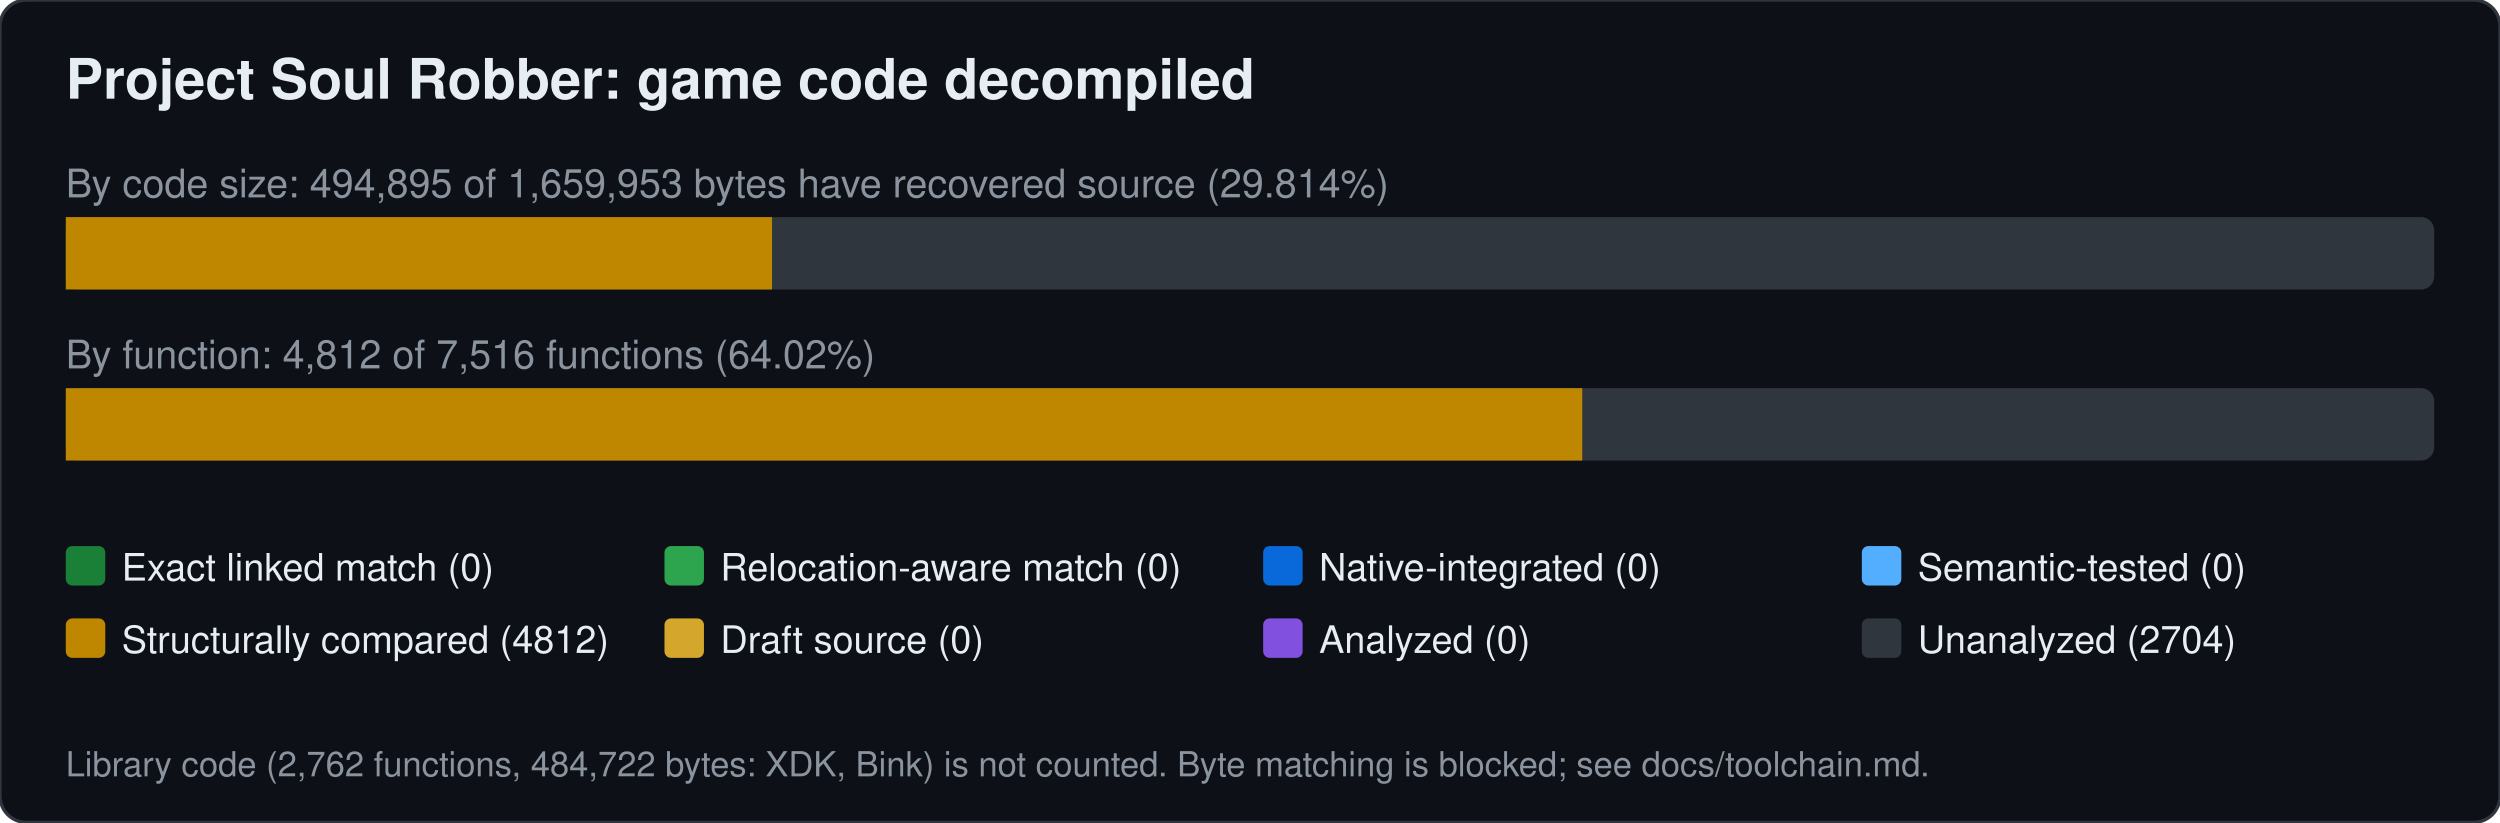
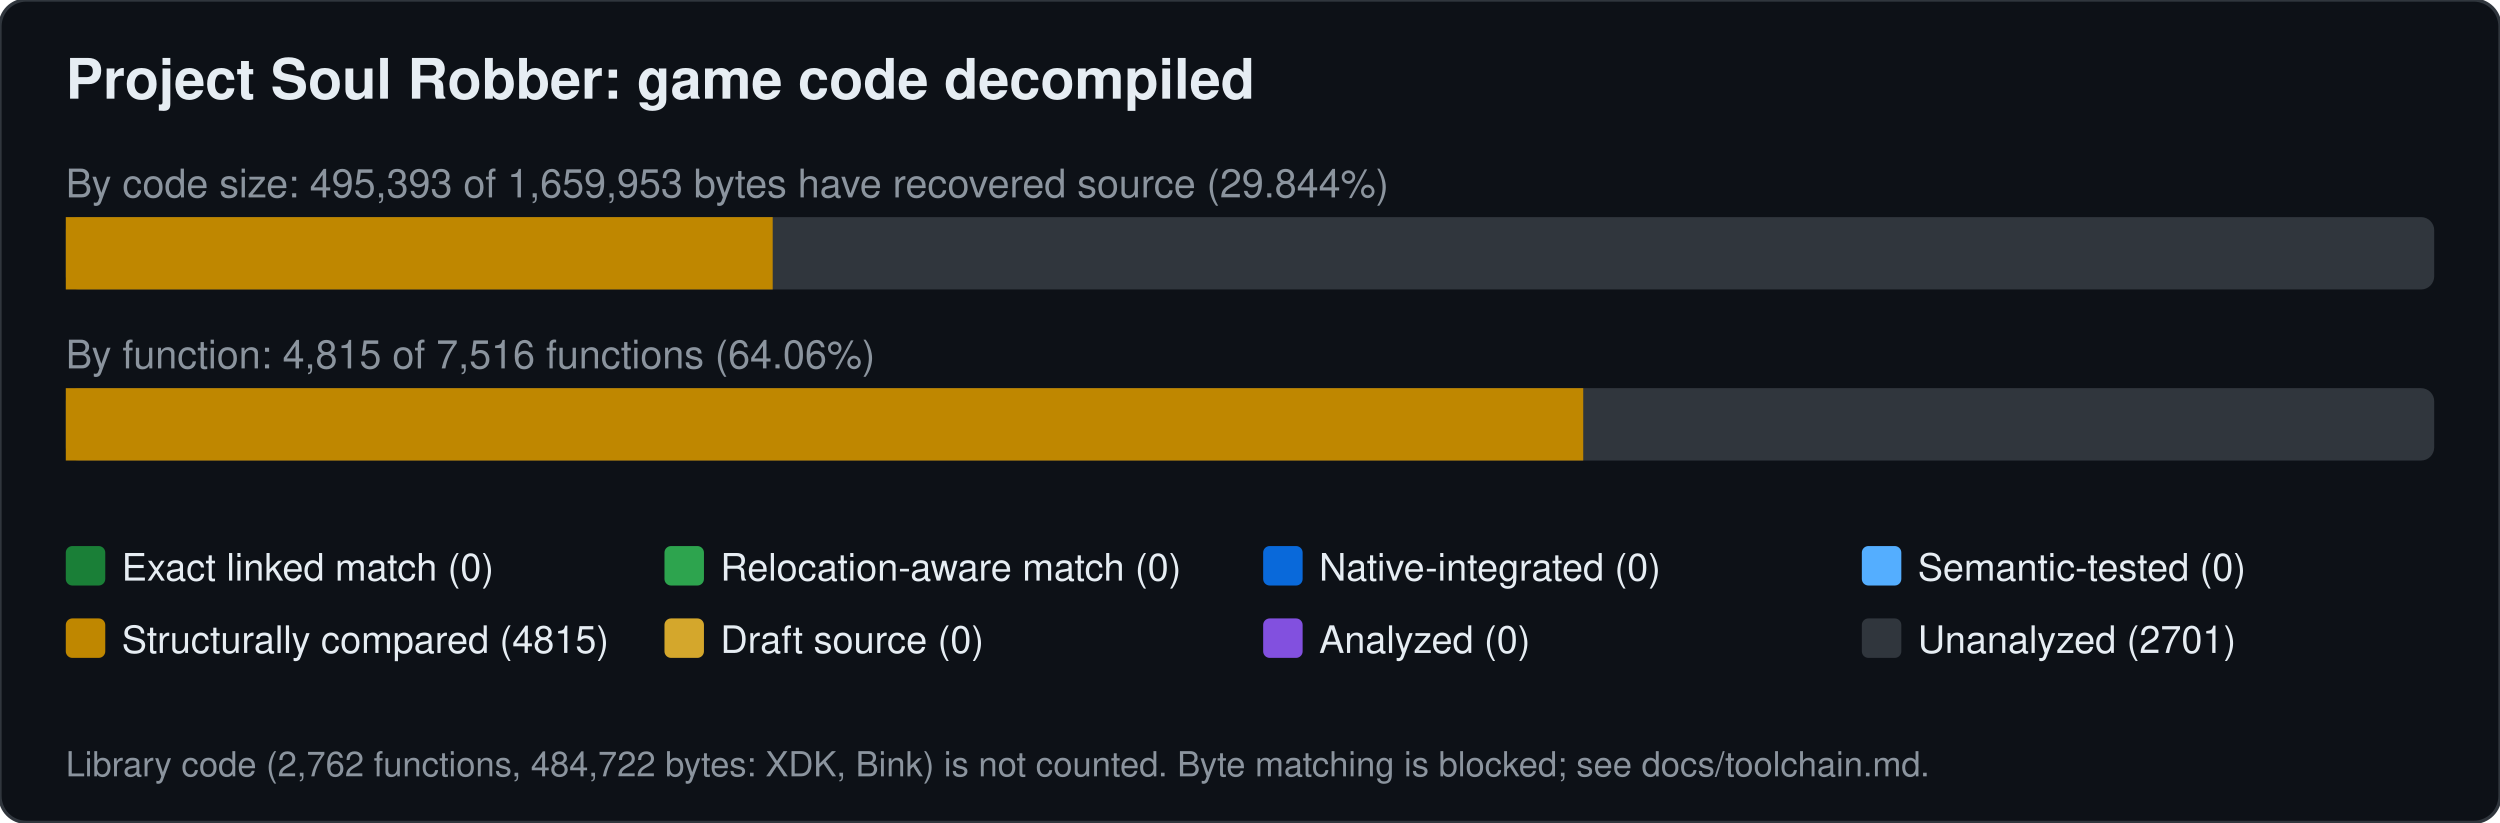
<svg xmlns="http://www.w3.org/2000/svg" width="760" height="250" viewBox="0 0 760 250" font-family="Segoe UI,Helvetica,Arial,sans-serif">
  <rect width="760" height="250" rx="8" fill="#0d1117" stroke="#30363d" />
  <text x="20" y="30" font-size="17" font-weight="600" fill="#e6edf3">Project Soul Robber: game code decompiled</text>
-   <text x="20" y="60" font-size="12" fill="#8b949e">By code size: 494,895 of 1,659,953 bytes have recovered source (29.814%)</text>
+   <text x="20" y="60" font-size="12" fill="#8b949e">By code size: 495,393 of 1,659,953 bytes have recovered source (29.844%)</text>
  <rect x="20" y="66" width="720" height="22" rx="4" fill="#30363d" />
-   <rect x="20.0" y="66" width="214.7" height="22" fill="#bf8700" />
-   <text x="20" y="112" font-size="12" fill="#8b949e">By function: 4,812 of 7,516 functions (64.02%)</text>
+   <rect x="20.0" y="66" width="214.9" height="22" fill="#bf8700" />
+   <text x="20" y="112" font-size="12" fill="#8b949e">By function: 4,815 of 7,516 functions (64.06%)</text>
  <rect x="20" y="118" width="720" height="22" rx="4" fill="#30363d" />
-   <rect x="20.0" y="118" width="461.0" height="22" fill="#bf8700" />
+   <rect x="20.0" y="118" width="461.3" height="22" fill="#bf8700" />
  <rect x="20" y="166" width="12" height="12" rx="2" fill="#1a7f37" />
  <text x="37" y="176.5" font-size="11.5" fill="#e6edf3">Exact linked match (0)</text>
  <rect x="202" y="166" width="12" height="12" rx="2" fill="#2da44e" />
  <text x="219" y="176.5" font-size="11.5" fill="#e6edf3">Relocation-aware match (0)</text>
  <rect x="384" y="166" width="12" height="12" rx="2" fill="#0969da" />
  <text x="401" y="176.5" font-size="11.5" fill="#e6edf3">Native-integrated (0)</text>
  <rect x="566" y="166" width="12" height="12" rx="2" fill="#54aeff" />
  <text x="583" y="176.5" font-size="11.5" fill="#e6edf3">Semantic-tested (0)</text>
  <rect x="20" y="188" width="12" height="12" rx="2" fill="#bf8700" />
-   <text x="37" y="198.5" font-size="11.5" fill="#e6edf3">Structurally compared (4812)</text>
+   <text x="37" y="198.5" font-size="11.5" fill="#e6edf3">Structurally compared (4815)</text>
  <rect x="202" y="188" width="12" height="12" rx="2" fill="#d4a72c" />
  <text x="219" y="198.5" font-size="11.5" fill="#e6edf3">Draft source (0)</text>
  <rect x="384" y="188" width="12" height="12" rx="2" fill="#8250df" />
  <text x="401" y="198.5" font-size="11.5" fill="#e6edf3">Analyzed (0)</text>
  <rect x="566" y="188" width="12" height="12" rx="2" fill="#30363d" />
-   <text x="583" y="198.5" font-size="11.5" fill="#e6edf3">Unanalyzed (2704)</text>
+   <text x="583" y="198.5" font-size="11.5" fill="#e6edf3">Unanalyzed (2701)</text>
  <text x="20" y="236" font-size="10.5" fill="#8b949e">Library code (2,762 functions, 484,722 bytes: XDK, Bink) is not counted. Byte matching is blocked; see docs/toolchain.md.</text>
</svg>
